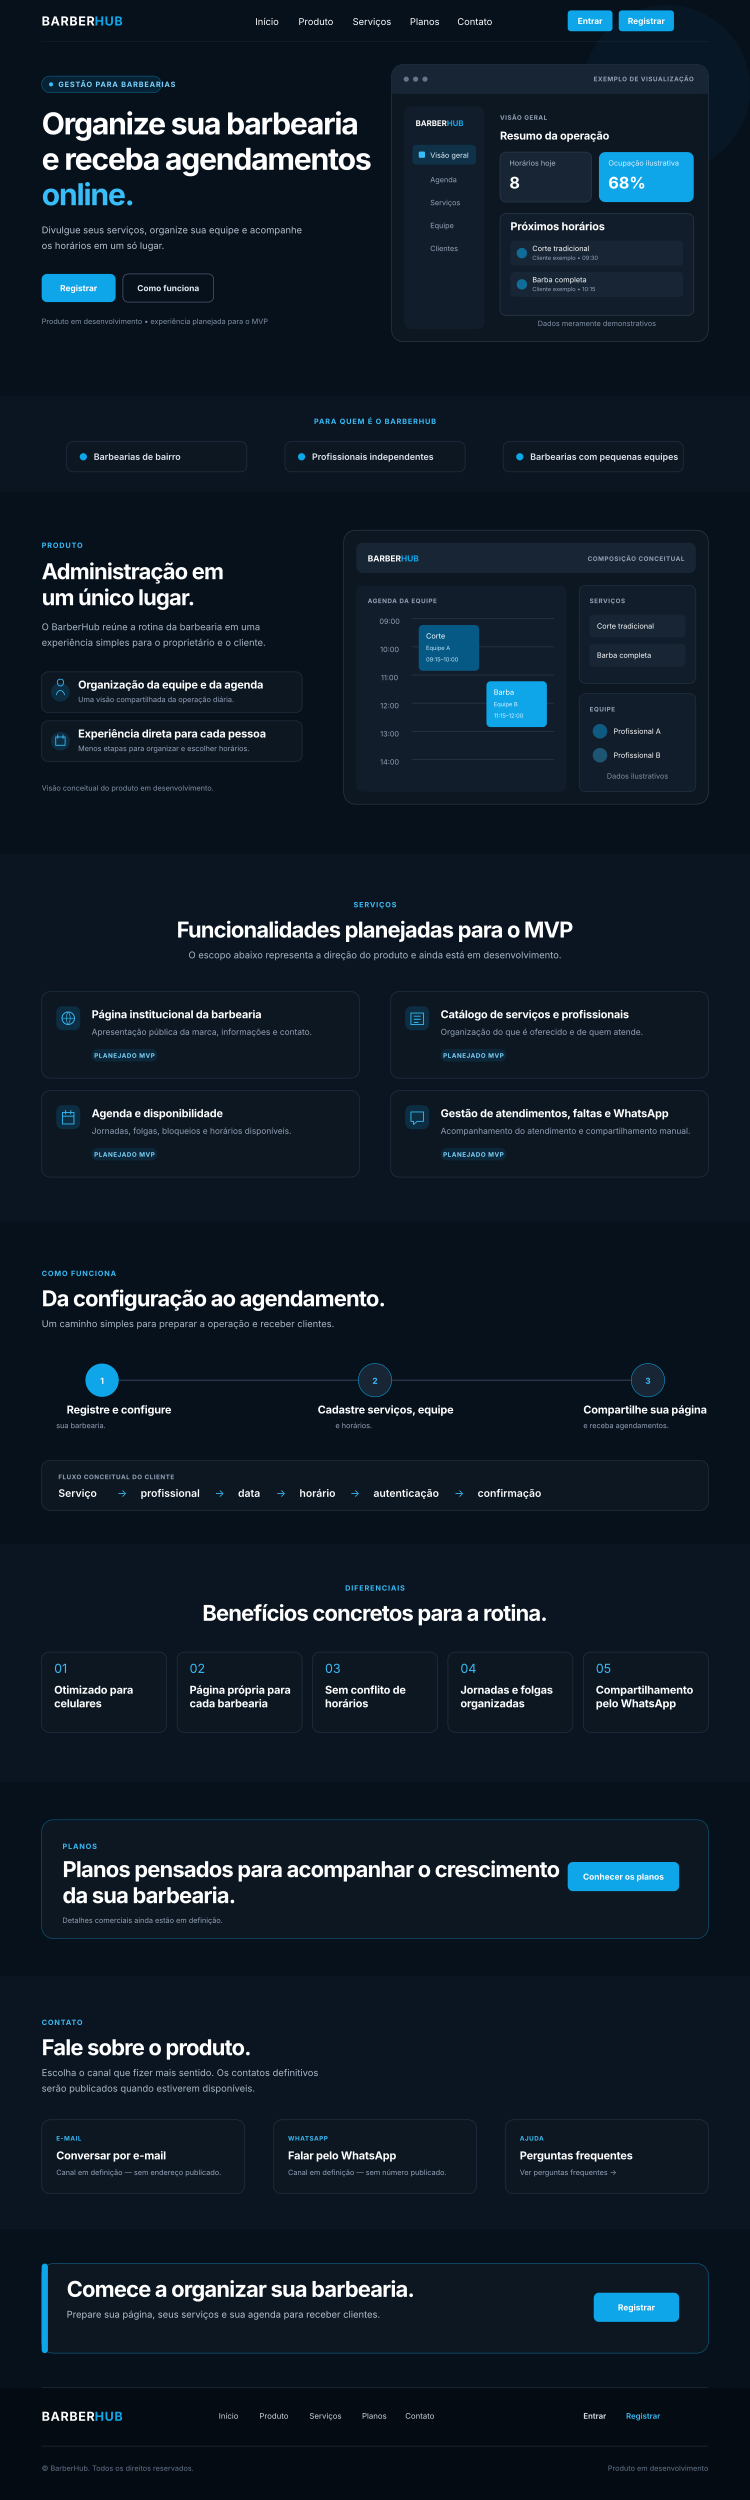
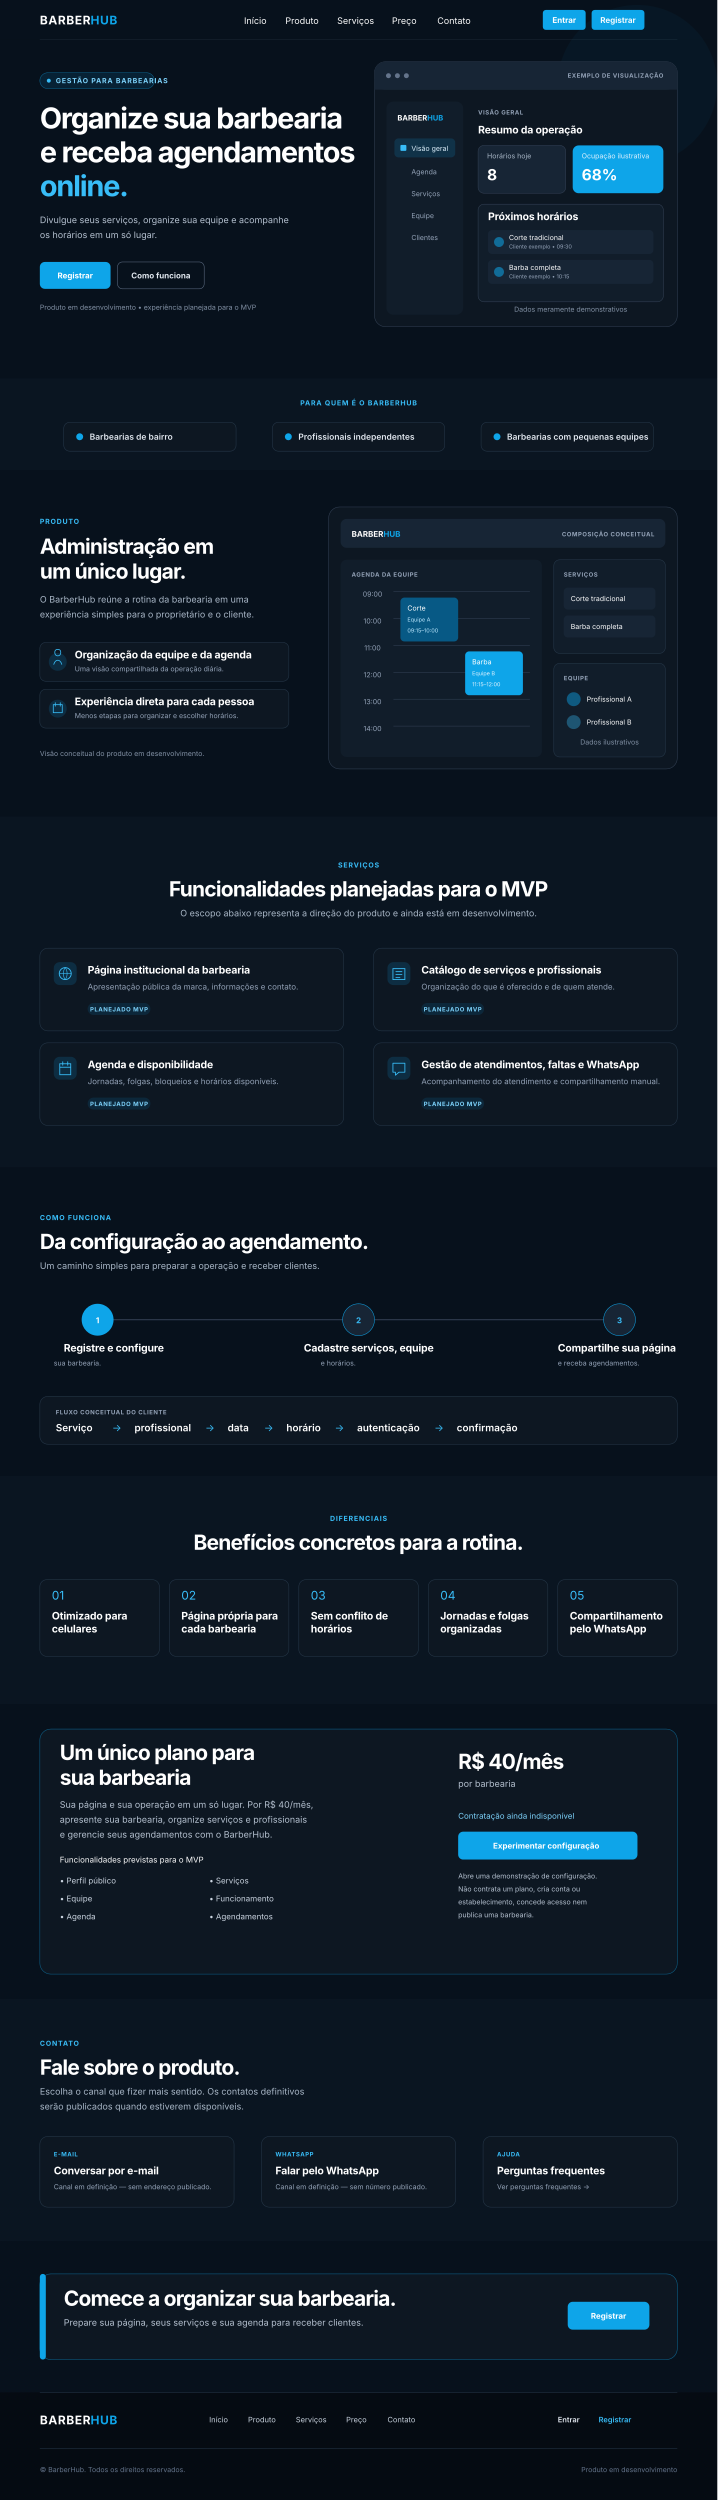
- <svg xmlns="http://www.w3.org/2000/svg" width="1440" height="4800" viewBox="0 0 1440 4800" fill="none">
+ <svg xmlns="http://www.w3.org/2000/svg" width="1440" height="5020" viewBox="0 0 1440 5020" fill="none">
  <defs>
    <style>
      .font { font-family: Geist, Inter, Arial, sans-serif; }
      .eyebrow { font-family: Geist, Inter, Arial, sans-serif; font-size: 14px; font-weight: 650; letter-spacing: 1.6px; }
      .h1 { font-family: Geist, Inter, Arial, sans-serif; font-size: 58px; font-weight: 720; letter-spacing: -2.4px; }
      .h2 { font-family: Geist, Inter, Arial, sans-serif; font-size: 42px; font-weight: 700; letter-spacing: -1.5px; }
      .h3 { font-family: Geist, Inter, Arial, sans-serif; font-size: 21px; font-weight: 650; letter-spacing: -0.3px; }
      .body { font-family: Geist, Inter, Arial, sans-serif; font-size: 18px; font-weight: 400; }
      .body16 { font-family: Geist, Inter, Arial, sans-serif; font-size: 16px; font-weight: 400; }
      .small { font-family: Geist, Inter, Arial, sans-serif; font-size: 14px; font-weight: 400; }
      .label { font-family: Geist, Inter, Arial, sans-serif; font-size: 12px; font-weight: 650; letter-spacing: 1px; }
      .button { font-family: Geist, Inter, Arial, sans-serif; font-size: 16px; font-weight: 650; }
    </style>
  </defs>
-   <rect width="1440" height="4800" fill="#07111C" />
+   <rect width="1440" height="5020" fill="#07111C" />
  <g id="header" data-name="Header público">
    <rect width="1440" height="80" fill="#07111C" />
    <line x1="80" y1="79.5" x2="1360" y2="79.5" stroke="#334155" stroke-opacity="0.55" />
    <g id="header-brand" data-name="BARBERHUB">
      <text x="80" y="49" class="font" font-size="24" font-weight="700" letter-spacing="1.2" fill="white">BARBER<tspan fill="#0EA5E9">HUB</tspan>
      </text>
    </g>
    <g id="header-navigation" data-name="Navegação principal" class="font" font-size="18" fill="white">
-       <text x="490" y="48">Início</text>
-       <text x="573" y="48">Produto</text>
-       <text x="677" y="48">Serviços</text>
-       <text x="787" y="48">Planos</text>
-       <text x="878" y="48">Contato</text>
+       <a href="#inicio">
+         <text x="490" y="48">Início</text>
+       </a>
+       <a href="#produto">
+         <text x="573" y="48">Produto</text>
+       </a>
+       <a href="#servicos">
+         <text x="677" y="48">Serviços</text>
+       </a>
+       <a href="#preco">
+         <text x="787" y="48">Preço</text>
+       </a>
+       <a href="#contato">
+         <text x="878" y="48">Contato</text>
+       </a>
    </g>
    <g id="header-auth-actions" data-name="Ações de autenticação">
      <rect x="1090" y="20" width="86" height="40" rx="6" fill="#0EA5E9" />
      <text x="1133" y="46" text-anchor="middle" class="button" fill="white">Entrar</text>
      <rect x="1188" y="20" width="106" height="40" rx="6" fill="#0EA5E9" />
      <text x="1241" y="46" text-anchor="middle" class="button" fill="white">Registrar</text>
    </g>
  </g>
  <g id="inicio" data-name="Início">
    <rect y="80" width="1440" height="680" fill="#07111C" />
    <circle cx="1280" cy="170" r="160" fill="#0EA5E9" fill-opacity="0.045" />
    <circle cx="1160" cy="310" r="150" fill="#38BDF8" fill-opacity="0.035" />
    <g id="inicio-conteudo" data-name="Conteúdo do hero">
      <rect x="80" y="146" width="230" height="32" rx="16" fill="#0EA5E9" fill-opacity="0.12" stroke="#0EA5E9" stroke-opacity="0.55" />
      <circle cx="98" cy="162" r="4" fill="#38BDF8" />
      <text x="112" y="167" class="eyebrow" font-size="12" fill="#7DD3FC">GESTÃO PARA BARBEARIAS</text>
      <text x="80" y="258" class="h1" fill="white">Organize sua barbearia</text>
      <text x="80" y="326" class="h1" fill="white">e receba agendamentos</text>
      <text x="80" y="394" class="h1" fill="#38BDF8">online.</text>
      <text x="80" y="448" class="body" fill="#B6C2D1">Divulgue seus serviços, organize sua equipe e acompanhe</text>
      <text x="80" y="478" class="body" fill="#B6C2D1">os horários em um só lugar.</text>
      <g id="inicio-acao-registrar" data-name="Registrar — /register">
        <rect x="80" y="526" width="142" height="54" rx="10" fill="#0EA5E9" />
        <text x="151" y="559" text-anchor="middle" class="button" fill="white">Registrar</text>
      </g>
      <g id="inicio-acao-como-funciona" data-name="Como funciona — #como-funciona">
        <rect x="236" y="526" width="174" height="54" rx="10" stroke="#64748B" />
        <text x="323" y="559" text-anchor="middle" class="button" fill="#E2E8F0">Como funciona</text>
      </g>
      <text x="80" y="622" class="small" fill="#8291A5">Produto em desenvolvimento • experiência planejada para o MVP</text>
    </g>
    <g id="inicio-painel-exemplo" data-name="Exemplo de visualização do painel">
      <rect x="752" y="124" width="608" height="532" rx="22" fill="#0D1722" stroke="#334155" />
      <rect x="752" y="124" width="608" height="56" rx="22" fill="#172535" />
      <path d="M752 158H1360V180H752V158Z" fill="#172535" />
      <circle cx="780" cy="152" r="5" fill="#64748B" />
      <circle cx="798" cy="152" r="5" fill="#64748B" />
      <circle cx="816" cy="152" r="5" fill="#64748B" />
      <text x="1332" y="156" text-anchor="end" class="label" fill="#94A3B8">EXEMPLO DE VISUALIZAÇÃO</text>
      <rect x="776" y="204" width="154" height="428" rx="14" fill="#111D2A" />
      <text x="798" y="242" class="font" font-size="15" font-weight="700" fill="white">BARBER<tspan fill="#0EA5E9">HUB</tspan>
      </text>
      <rect x="792" y="278" width="122" height="38" rx="8" fill="#0EA5E9" fill-opacity="0.16" />
      <rect x="804" y="291" width="12" height="12" rx="2" fill="#38BDF8" />
      <text x="826" y="303" class="small" fill="#E0F2FE">Visão geral</text>
      <text x="826" y="350" class="small" fill="#94A3B8">Agenda</text>
-       <text x="826" y="394" class="small" fill="#94A3B8">Serviços</text>
+       <a href="#servicos">
+         <text x="826" y="394" class="small" fill="#94A3B8">Serviços</text>
+       </a>
      <text x="826" y="438" class="small" fill="#94A3B8">Equipe</text>
      <text x="826" y="482" class="small" fill="#94A3B8">Clientes</text>
      <text x="960" y="230" class="label" fill="#94A3B8">VISÃO GERAL</text>
      <text x="960" y="268" class="h3" fill="white">Resumo da operação</text>
      <rect x="960" y="292" width="176" height="96" rx="12" fill="#172535" stroke="#334155" />
      <text x="978" y="318" class="small" fill="#AAB8C8">Horários hoje</text>
      <text x="978" y="362" class="font" font-size="31" font-weight="700" fill="white">8</text>
      <rect x="1150" y="292" width="182" height="96" rx="12" fill="#0EA5E9" />
      <text x="1168" y="318" class="small" fill="#E0F2FE">Ocupação ilustrativa</text>
      <text x="1168" y="362" class="font" font-size="31" font-weight="700" fill="white">68%</text>
      <rect x="960" y="410" width="372" height="196" rx="12" fill="#111D2A" stroke="#334155" />
      <text x="980" y="442" class="h3" font-size="18" fill="white">Próximos horários</text>
      <rect x="980" y="462" width="332" height="48" rx="8" fill="#172535" />
      <circle cx="1002" cy="486" r="10" fill="#0EA5E9" fill-opacity="0.55" />
      <text x="1022" y="482" class="small" fill="white">Corte tradicional</text>
      <text x="1022" y="499" class="font" font-size="11" fill="#94A3B8">Cliente exemplo • 09:30</text>
      <rect x="980" y="522" width="332" height="48" rx="8" fill="#172535" />
      <circle cx="1002" cy="546" r="10" fill="#0EA5E9" fill-opacity="0.55" />
      <text x="1022" y="542" class="small" fill="white">Barba completa</text>
      <text x="1022" y="559" class="font" font-size="11" fill="#94A3B8">Cliente exemplo • 10:15</text>
      <text x="1146" y="626" text-anchor="middle" class="small" fill="#8291A5">Dados meramente demonstrativos</text>
    </g>
  </g>
  <g id="para-quem" data-name="Para quem é o BarberHub">
    <rect y="760" width="1440" height="184" fill="#0A1521" />
    <text x="720" y="814" text-anchor="middle" class="eyebrow" fill="#38BDF8">PARA QUEM É O BARBERHUB</text>
    <g id="para-quem-itens" class="font" font-size="17" font-weight="600" fill="#E2E8F0">
      <rect x="128" y="848" width="346" height="58" rx="12" fill="#0D1722" stroke="#26384A" />
      <circle cx="160" cy="877" r="7" fill="#0EA5E9" />
      <text x="180" y="883">Barbearias de bairro</text>
      <rect x="547" y="848" width="346" height="58" rx="12" fill="#0D1722" stroke="#26384A" />
      <circle cx="579" cy="877" r="7" fill="#0EA5E9" />
      <text x="599" y="883">Profissionais independentes</text>
      <rect x="966" y="848" width="346" height="58" rx="12" fill="#0D1722" stroke="#26384A" />
      <circle cx="998" cy="877" r="7" fill="#0EA5E9" />
      <text x="1018" y="883">Barbearias com pequenas equipes</text>
    </g>
  </g>
  <g id="produto" data-name="Produto">
    <rect y="944" width="1440" height="696" fill="#07111C" />
    <g id="produto-conteudo">
      <text x="80" y="1052" class="eyebrow" fill="#38BDF8">PRODUTO</text>
      <text x="80" y="1112" class="h2" fill="white">Administração em</text>
      <text x="80" y="1162" class="h2" fill="white">um único lugar.</text>
      <text x="80" y="1210" class="body" fill="#AAB8C8">O BarberHub reúne a rotina da barbearia em uma</text>
      <text x="80" y="1240" class="body" fill="#AAB8C8">experiência simples para o proprietário e o cliente.</text>
      <g id="produto-beneficio-equipe">
        <rect x="80" y="1290" width="500" height="78" rx="12" fill="#0D1722" stroke="#26384A" />
        <circle cx="116" cy="1329" r="18" fill="#0EA5E9" fill-opacity="0.16" />
        <path d="M108 1334C111 1323 121 1323 124 1334M116 1317C120 1317 122 1314 122 1310C122 1306 120 1304 116 1304C112 1304 110 1306 110 1310C110 1314 112 1317 116 1317Z" stroke="#38BDF8" stroke-width="1.6" stroke-linecap="round" />
        <text x="150" y="1322" class="h3" font-size="18" fill="white">Organização da equipe e da agenda</text>
        <text x="150" y="1348" class="small" fill="#94A3B8">Uma visão compartilhada da operação diária.</text>
      </g>
      <g id="produto-beneficio-experiencia">
        <rect x="80" y="1384" width="500" height="78" rx="12" fill="#0D1722" stroke="#26384A" />
        <circle cx="116" cy="1423" r="18" fill="#0EA5E9" fill-opacity="0.16" />
        <path d="M107 1415H125V1431H107V1415ZM111 1411V1418M121 1411V1418" stroke="#38BDF8" stroke-width="1.6" stroke-linecap="round" />
        <text x="150" y="1416" class="h3" font-size="18" fill="white">Experiência direta para cada pessoa</text>
        <text x="150" y="1442" class="small" fill="#94A3B8">Menos etapas para organizar e escolher horários.</text>
      </g>
      <text x="80" y="1518" class="small" fill="#8291A5">Visão conceitual do produto em desenvolvimento.</text>
    </g>
    <g id="produto-composicao-interface" data-name="Composição de interface do produto">
      <rect x="660" y="1018" width="700" height="526" rx="22" fill="#0D1722" stroke="#334155" />
      <rect x="684" y="1042" width="652" height="58" rx="12" fill="#172535" />
      <text x="706" y="1078" class="font" font-size="16" font-weight="700" fill="white">BARBER<tspan fill="#0EA5E9">HUB</tspan>
      </text>
      <text x="1314" y="1077" text-anchor="end" class="label" fill="#94A3B8">COMPOSIÇÃO CONCEITUAL</text>
      <rect x="684" y="1124" width="404" height="396" rx="12" fill="#111D2A" />
      <text x="706" y="1158" class="label" fill="#94A3B8">AGENDA DA EQUIPE</text>
      <g class="small" text-anchor="middle">
        <text x="748" y="1198" fill="#94A3B8">09:00</text>
        <text x="748" y="1252" fill="#94A3B8">10:00</text>
        <text x="748" y="1306" fill="#94A3B8">11:00</text>
        <text x="748" y="1360" fill="#94A3B8">12:00</text>
        <text x="748" y="1414" fill="#94A3B8">13:00</text>
        <text x="748" y="1468" fill="#94A3B8">14:00</text>
      </g>
      <line x1="790" y1="1188" x2="1064" y2="1188" stroke="#334155" />
      <line x1="790" y1="1242" x2="1064" y2="1242" stroke="#334155" />
      <line x1="790" y1="1296" x2="1064" y2="1296" stroke="#334155" />
      <line x1="790" y1="1350" x2="1064" y2="1350" stroke="#334155" />
      <line x1="790" y1="1404" x2="1064" y2="1404" stroke="#334155" />
      <line x1="790" y1="1458" x2="1064" y2="1458" stroke="#334155" />
      <rect x="804" y="1200" width="116" height="88" rx="8" fill="#075985" />
      <text x="818" y="1226" class="small" fill="white">Corte</text>
      <text x="818" y="1248" class="font" font-size="11" fill="#BAE6FD">Equipe A</text>
      <text x="818" y="1270" class="font" font-size="11" fill="#BAE6FD">09:15–10:00</text>
      <rect x="934" y="1308" width="116" height="88" rx="8" fill="#0EA5E9" />
      <text x="948" y="1334" class="small" fill="white">Barba</text>
      <text x="948" y="1356" class="font" font-size="11" fill="#E0F2FE">Equipe B</text>
      <text x="948" y="1378" class="font" font-size="11" fill="#E0F2FE">11:15–12:00</text>
      <rect x="1112" y="1124" width="224" height="188" rx="12" fill="#111D2A" stroke="#26384A" />
      <text x="1132" y="1158" class="label" fill="#94A3B8">SERVIÇOS</text>
      <rect x="1132" y="1180" width="184" height="44" rx="8" fill="#172535" />
      <text x="1146" y="1207" class="small" fill="white">Corte tradicional</text>
      <rect x="1132" y="1236" width="184" height="44" rx="8" fill="#172535" />
      <text x="1146" y="1263" class="small" fill="white">Barba completa</text>
      <rect x="1112" y="1332" width="224" height="188" rx="12" fill="#111D2A" stroke="#26384A" />
      <text x="1132" y="1366" class="label" fill="#94A3B8">EQUIPE</text>
      <circle cx="1152" cy="1404" r="14" fill="#0EA5E9" fill-opacity="0.45" />
      <text x="1178" y="1409" class="small" fill="white">Profissional A</text>
      <circle cx="1152" cy="1450" r="14" fill="#38BDF8" fill-opacity="0.35" />
      <text x="1178" y="1455" class="small" fill="white">Profissional B</text>
      <text x="1224" y="1495" text-anchor="middle" class="small" fill="#8291A5">Dados ilustrativos</text>
    </g>
  </g>
  <g id="servicos" data-name="Serviços">
    <rect y="1640" width="1440" height="704" fill="#0A1521" />
    <text x="720" y="1742" text-anchor="middle" class="eyebrow" fill="#38BDF8">SERVIÇOS</text>
    <text x="720" y="1800" text-anchor="middle" class="h2" fill="white">Funcionalidades planejadas para o MVP</text>
    <text x="720" y="1840" text-anchor="middle" class="body" fill="#AAB8C8">O escopo abaixo representa a direção do produto e ainda está em desenvolvimento.</text>
    <g id="servico-pagina-institucional" data-name="Página institucional da barbearia">
      <rect x="80" y="1904" width="610" height="166" rx="16" fill="#0D1722" stroke="#26384A" />
      <rect x="108" y="1932" width="46" height="46" rx="12" fill="#0EA5E9" fill-opacity="0.16" />
      <circle cx="131" cy="1955" r="12" stroke="#38BDF8" stroke-width="1.8" />
      <path d="M119 1955H143M131 1943C136 1949 136 1961 131 1967M131 1943C126 1949 126 1961 131 1967" stroke="#38BDF8" stroke-width="1.2" />
      <text x="176" y="1955" class="h3" fill="white">Página institucional da barbearia</text>
      <text x="176" y="1987" class="body16" fill="#94A3B8">Apresentação pública da marca, informações e contato.</text>
      <rect x="176" y="2014" width="126" height="24" rx="12" fill="#0EA5E9" fill-opacity="0.12" />
      <text x="239" y="2031" text-anchor="middle" class="label" fill="#7DD3FC">PLANEJADO MVP</text>
    </g>
    <g id="servico-catalogo" data-name="Catálogo de serviços e profissionais">
      <rect x="750" y="1904" width="610" height="166" rx="16" fill="#0D1722" stroke="#26384A" />
      <rect x="778" y="1932" width="46" height="46" rx="12" fill="#0EA5E9" fill-opacity="0.16" />
      <path d="M789 1945H813V1967H789V1945ZM795 1951H807M795 1957H807M795 1963H803" stroke="#38BDF8" stroke-width="1.7" stroke-linecap="round" />
      <text x="846" y="1955" class="h3" fill="white">Catálogo de serviços e profissionais</text>
      <text x="846" y="1987" class="body16" fill="#94A3B8">Organização do que é oferecido e de quem atende.</text>
      <rect x="846" y="2014" width="126" height="24" rx="12" fill="#0EA5E9" fill-opacity="0.12" />
      <text x="909" y="2031" text-anchor="middle" class="label" fill="#7DD3FC">PLANEJADO MVP</text>
    </g>
    <g id="servico-agenda" data-name="Agenda e disponibilidade">
      <rect x="80" y="2094" width="610" height="166" rx="16" fill="#0D1722" stroke="#26384A" />
      <rect x="108" y="2122" width="46" height="46" rx="12" fill="#0EA5E9" fill-opacity="0.16" />
      <path d="M120 2136H142V2158H120V2136ZM120 2143H142M126 2132V2139M136 2132V2139" stroke="#38BDF8" stroke-width="1.7" stroke-linecap="round" />
      <text x="176" y="2145" class="h3" fill="white">Agenda e disponibilidade</text>
      <text x="176" y="2177" class="body16" fill="#94A3B8">Jornadas, folgas, bloqueios e horários disponíveis.</text>
      <rect x="176" y="2204" width="126" height="24" rx="12" fill="#0EA5E9" fill-opacity="0.12" />
      <text x="239" y="2221" text-anchor="middle" class="label" fill="#7DD3FC">PLANEJADO MVP</text>
    </g>
    <g id="servico-atendimentos" data-name="Gestão de atendimentos, faltas e WhatsApp">
      <rect x="750" y="2094" width="610" height="166" rx="16" fill="#0D1722" stroke="#26384A" />
      <rect x="778" y="2122" width="46" height="46" rx="12" fill="#0EA5E9" fill-opacity="0.16" />
      <path d="M789 2135H813V2153H801L794 2159V2153H789V2135Z" stroke="#38BDF8" stroke-width="1.7" stroke-linejoin="round" />
      <text x="846" y="2145" class="h3" fill="white">Gestão de atendimentos, faltas e WhatsApp</text>
      <text x="846" y="2177" class="body16" fill="#94A3B8">Acompanhamento do atendimento e compartilhamento manual.</text>
      <rect x="846" y="2204" width="126" height="24" rx="12" fill="#0EA5E9" fill-opacity="0.12" />
      <text x="909" y="2221" text-anchor="middle" class="label" fill="#7DD3FC">PLANEJADO MVP</text>
    </g>
  </g>
  <g id="como-funciona" data-name="Como funciona">
    <rect y="2344" width="1440" height="620" fill="#07111C" />
    <text x="80" y="2450" class="eyebrow" fill="#38BDF8">COMO FUNCIONA</text>
    <text x="80" y="2508" class="h2" fill="white">Da configuração ao agendamento.</text>
    <text x="80" y="2548" class="body" fill="#AAB8C8">Um caminho simples para preparar a operação e receber clientes.</text>
    <g id="como-funciona-passos">
      <line x1="196" y1="2650" x2="1244" y2="2650" stroke="#334155" stroke-width="2" />
      <g id="passo-1">
        <circle cx="196" cy="2650" r="32" fill="#0EA5E9" />
        <text x="196" y="2657" text-anchor="middle" class="button" fill="white">1</text>
        <text x="128" y="2714" class="h3" fill="white">Registre e configure</text>
        <text x="108" y="2742" class="small" fill="#94A3B8">sua barbearia.</text>
      </g>
      <g id="passo-2">
        <circle cx="720" cy="2650" r="32" fill="#172535" stroke="#0EA5E9" />
        <text x="720" y="2657" text-anchor="middle" class="button" fill="#38BDF8">2</text>
        <text x="610" y="2714" class="h3" fill="white">Cadastre serviços, equipe</text>
        <text x="644" y="2742" class="small" fill="#94A3B8">e horários.</text>
      </g>
      <g id="passo-3">
        <circle cx="1244" cy="2650" r="32" fill="#172535" stroke="#0EA5E9" />
        <text x="1244" y="2657" text-anchor="middle" class="button" fill="#38BDF8">3</text>
        <text x="1120" y="2714" class="h3" fill="white">Compartilhe sua página</text>
        <text x="1120" y="2742" class="small" fill="#94A3B8">e receba agendamentos.</text>
      </g>
    </g>
    <g id="fluxo-conceitual-cliente" data-name="Fluxo conceitual do cliente">
      <rect x="80" y="2804" width="1280" height="96" rx="16" fill="#0D1722" stroke="#26384A" />
      <text x="112" y="2840" class="label" fill="#94A3B8">FLUXO CONCEITUAL DO CLIENTE</text>
      <text x="112" y="2874" class="font" font-size="20" font-weight="600" fill="white">Serviço</text>
      <text x="225" y="2874" class="font" font-size="20" fill="#38BDF8">→</text>
      <text x="270" y="2874" class="font" font-size="20" font-weight="600" fill="white">profissional</text>
      <text x="412" y="2874" class="font" font-size="20" fill="#38BDF8">→</text>
      <text x="457" y="2874" class="font" font-size="20" font-weight="600" fill="white">data</text>
      <text x="530" y="2874" class="font" font-size="20" fill="#38BDF8">→</text>
      <text x="575" y="2874" class="font" font-size="20" font-weight="600" fill="white">horário</text>
      <text x="672" y="2874" class="font" font-size="20" fill="#38BDF8">→</text>
      <text x="717" y="2874" class="font" font-size="20" font-weight="600" fill="white">autenticação</text>
      <text x="872" y="2874" class="font" font-size="20" fill="#38BDF8">→</text>
      <text x="917" y="2874" class="font" font-size="20" font-weight="600" fill="white">confirmação</text>
    </g>
  </g>
  <g id="diferenciais" data-name="Diferenciais">
    <rect y="2964" width="1440" height="458" fill="#0A1521" />
    <text x="720" y="3054" text-anchor="middle" class="eyebrow" fill="#38BDF8">DIFERENCIAIS</text>
    <text x="720" y="3112" text-anchor="middle" class="h2" fill="white">Benefícios concretos para a rotina.</text>
    <g id="diferenciais-lista">
      <g>
        <rect x="80" y="3172" width="240" height="154" rx="14" fill="#0D1722" stroke="#26384A" />
        <text x="104" y="3212" class="font" font-size="24" fill="#38BDF8">01</text>
        <text x="104" y="3252" class="h3" font-size="18" fill="white">Otimizado para</text>
        <text x="104" y="3278" class="h3" font-size="18" fill="white">celulares</text>
      </g>
      <g>
        <rect x="340" y="3172" width="240" height="154" rx="14" fill="#0D1722" stroke="#26384A" />
        <text x="364" y="3212" class="font" font-size="24" fill="#38BDF8">02</text>
        <text x="364" y="3252" class="h3" font-size="18" fill="white">Página própria para</text>
        <text x="364" y="3278" class="h3" font-size="18" fill="white">cada barbearia</text>
      </g>
      <g>
        <rect x="600" y="3172" width="240" height="154" rx="14" fill="#0D1722" stroke="#26384A" />
        <text x="624" y="3212" class="font" font-size="24" fill="#38BDF8">03</text>
        <text x="624" y="3252" class="h3" font-size="18" fill="white">Sem conflito de</text>
        <text x="624" y="3278" class="h3" font-size="18" fill="white">horários</text>
      </g>
      <g>
        <rect x="860" y="3172" width="240" height="154" rx="14" fill="#0D1722" stroke="#26384A" />
        <text x="884" y="3212" class="font" font-size="24" fill="#38BDF8">04</text>
        <text x="884" y="3252" class="h3" font-size="18" fill="white">Jornadas e folgas</text>
        <text x="884" y="3278" class="h3" font-size="18" fill="white">organizadas</text>
      </g>
      <g>
        <rect x="1120" y="3172" width="240" height="154" rx="14" fill="#0D1722" stroke="#26384A" />
        <text x="1144" y="3212" class="font" font-size="24" fill="#38BDF8">05</text>
        <text x="1144" y="3252" class="h3" font-size="18" fill="white">Compartilhamento</text>
        <text x="1144" y="3278" class="h3" font-size="18" fill="white">pelo WhatsApp</text>
      </g>
    </g>
  </g>
-   <g id="planos" data-name="Planos">
-     <rect y="3422" width="1440" height="372" fill="#07111C" />
-     <rect x="80" y="3494" width="1280" height="228" rx="22" fill="#0D1722" stroke="#0EA5E9" stroke-opacity="0.55" />
-     <text x="120" y="3550" class="eyebrow" fill="#38BDF8">PLANOS</text>
-     <text x="120" y="3604" class="h2" fill="white">Planos pensados para acompanhar o crescimento</text>
-     <text x="120" y="3654" class="h2" fill="white">da sua barbearia.</text>
-     <text x="120" y="3692" class="small" fill="#94A3B8">Detalhes comerciais ainda estão em definição.</text>
-     <rect x="1090" y="3575" width="214" height="56" rx="10" fill="#0EA5E9" />
-     <text x="1197" y="3609" text-anchor="middle" class="button" fill="white">Conhecer os planos</text>
-   </g>
-   <g id="contato" data-name="Contato">
-     <rect y="3794" width="1440" height="486" fill="#0A1521" />
-     <text x="80" y="3888" class="eyebrow" fill="#38BDF8">CONTATO</text>
-     <text x="80" y="3946" class="h2" fill="white">Fale sobre o produto.</text>
-     <text x="80" y="3986" class="body" fill="#AAB8C8">Escolha o canal que fizer mais sentido. Os contatos definitivos</text>
-     <text x="80" y="4016" class="body" fill="#AAB8C8">serão publicados quando estiverem disponíveis.</text>
-     <g id="contato-email" data-name="E-mail — canal conceitual">
-       <rect x="80" y="4070" width="390" height="142" rx="16" fill="#0D1722" stroke="#26384A" />
-       <text x="108" y="4110" class="label" fill="#38BDF8">E-MAIL</text>
-       <text x="108" y="4146" class="h3" fill="white">Conversar por e-mail</text>
-       <text x="108" y="4176" class="small" fill="#94A3B8">Canal em definição — sem endereço publicado.</text>
-     </g>
-     <g id="contato-whatsapp" data-name="WhatsApp — canal conceitual">
-       <rect x="525" y="4070" width="390" height="142" rx="16" fill="#0D1722" stroke="#26384A" />
-       <text x="553" y="4110" class="label" fill="#38BDF8">WHATSAPP</text>
-       <text x="553" y="4146" class="h3" fill="white">Falar pelo WhatsApp</text>
-       <text x="553" y="4176" class="small" fill="#94A3B8">Canal em definição — sem número publicado.</text>
-     </g>
-     <g id="contato-faq" data-name="Perguntas frequentes">
-       <rect x="970" y="4070" width="390" height="142" rx="16" fill="#0D1722" stroke="#26384A" />
-       <text x="998" y="4110" class="label" fill="#38BDF8">AJUDA</text>
-       <text x="998" y="4146" class="h3" fill="white">Perguntas frequentes</text>
-       <text x="998" y="4176" class="small" fill="#94A3B8">Ver perguntas frequentes →</text>
-     </g>
-   </g>
-   <g id="cta-final" data-name="CTA final">
-     <rect y="4280" width="1440" height="304" fill="#07111C" />
-     <rect x="80" y="4346" width="1280" height="172" rx="22" fill="#0D1722" stroke="#0EA5E9" stroke-opacity="0.6" />
-     <rect x="80" y="4346" width="12" height="172" rx="6" fill="#0EA5E9" />
-     <text x="128" y="4410" class="h2" font-size="38" fill="white">Comece a organizar sua barbearia.</text>
-     <text x="128" y="4450" class="body" fill="#B6C2D1">Prepare sua página, seus serviços e sua agenda para receber clientes.</text>
-     <rect x="1140" y="4402" width="164" height="56" rx="10" fill="#0EA5E9" />
-     <text x="1222" y="4436" text-anchor="middle" class="button" fill="white">Registrar</text>
-   </g>
-   <g id="footer" data-name="Footer">
-     <rect y="4584" width="1440" height="216" fill="#050B12" />
-     <line x1="80" y1="4584.5" x2="1360" y2="4584.5" stroke="#26384A" />
-     <text x="80" y="4648" class="font" font-size="24" font-weight="700" letter-spacing="1.2" fill="white">BARBER<tspan fill="#0EA5E9">HUB</tspan>
-     </text>
-     <g id="footer-navigation" class="font" font-size="15" fill="#CBD5E1">
-       <text x="420" y="4644">Início</text>
-       <text x="498" y="4644">Produto</text>
-       <text x="594" y="4644">Serviços</text>
-       <text x="695" y="4644">Planos</text>
-       <text x="778" y="4644">Contato</text>
-     </g>
-     <g id="footer-auth" class="font" font-size="15" font-weight="600">
-       <text x="1120" y="4644" fill="#E2E8F0">Entrar</text>
-       <text x="1202" y="4644" fill="#38BDF8">Registrar</text>
-     </g>
-     <line x1="80" y1="4696.5" x2="1360" y2="4696.5" stroke="#26384A" />
-     <text x="80" y="4744" class="small" fill="#64748B">© BarberHub. Todos os direitos reservados.</text>
-     <text x="1360" y="4744" text-anchor="end" class="small" fill="#64748B">Produto em desenvolvimento</text>
+   <g id="preco" data-name="Preço aprovado — contratação indisponível">
+     <rect y="3422" width="1440" height="592" fill="#07111C" />
+     <rect x="80" y="3472" width="1280" height="492" rx="22" fill="#0D1722" stroke="#0EA5E9" stroke-opacity="0.55" />
+     <text x="120" y="3534" class="h2" fill="white">Um único plano para</text>
+     <text x="120" y="3584" class="h2" fill="white">sua barbearia</text>
+     <text x="120" y="3630" class="body" fill="#B6C2D1">Sua página e sua operação em um só lugar. Por R$ 40/mês,</text>
+     <text x="120" y="3660" class="body" fill="#B6C2D1">apresente sua barbearia, organize serviços e profissionais</text>
+     <text x="120" y="3690" class="body" fill="#B6C2D1">e gerencie seus agendamentos com o BarberHub.</text>
+     <text x="120" y="3740" class="body16" fill="white">Funcionalidades previstas para o MVP</text>
+     <text x="120" y="3782" class="body16" fill="#CBD5E1">• Perfil público</text>
+     <text x="420" y="3782" class="body16" fill="#CBD5E1">• Serviços</text>
+     <text x="120" y="3818" class="body16" fill="#CBD5E1">• Equipe</text>
+     <text x="420" y="3818" class="body16" fill="#CBD5E1">• Funcionamento</text>
+     <text x="120" y="3854" class="body16" fill="#CBD5E1">• Agenda</text>
+     <text x="420" y="3854" class="body16" fill="#CBD5E1">• Agendamentos</text>
+     <text x="920" y="3552" class="h2" fill="white">R$ 40/mês</text>
+     <text x="920" y="3588" class="body" fill="#B6C2D1">por barbearia</text>
+     <text x="920" y="3652" class="body16" fill="#7DD3FC">Contratação ainda indisponível</text>
+     <a href="/onboarding/barbearia">
+       <rect x="920" y="3678" width="360" height="56" rx="10" fill="#0EA5E9" />
+       <text x="990" y="3712" class="button" fill="white">Experimentar configuração</text>
+     </a>
+     <text x="920" y="3772" class="small" fill="#B6C2D1">Abre uma demonstração de configuração.</text>
+     <text x="920" y="3798" class="small" fill="#B6C2D1">Não contrata um plano, cria conta ou</text>
+     <text x="920" y="3824" class="small" fill="#B6C2D1">estabelecimento, concede acesso nem</text>
+     <text x="920" y="3850" class="small" fill="#B6C2D1">publica uma barbearia.</text>
+   </g>
+   <g transform="translate(0 220)">
+     <g id="contato" data-name="Contato">
+       <rect y="3794" width="1440" height="486" fill="#0A1521" />
+       <text x="80" y="3888" class="eyebrow" fill="#38BDF8">CONTATO</text>
+       <text x="80" y="3946" class="h2" fill="white">Fale sobre o produto.</text>
+       <text x="80" y="3986" class="body" fill="#AAB8C8">Escolha o canal que fizer mais sentido. Os contatos definitivos</text>
+       <text x="80" y="4016" class="body" fill="#AAB8C8">serão publicados quando estiverem disponíveis.</text>
+       <g id="contato-email" data-name="E-mail — canal conceitual">
+         <rect x="80" y="4070" width="390" height="142" rx="16" fill="#0D1722" stroke="#26384A" />
+         <text x="108" y="4110" class="label" fill="#38BDF8">E-MAIL</text>
+         <text x="108" y="4146" class="h3" fill="white">Conversar por e-mail</text>
+         <text x="108" y="4176" class="small" fill="#94A3B8">Canal em definição — sem endereço publicado.</text>
+       </g>
+       <g id="contato-whatsapp" data-name="WhatsApp — canal conceitual">
+         <rect x="525" y="4070" width="390" height="142" rx="16" fill="#0D1722" stroke="#26384A" />
+         <text x="553" y="4110" class="label" fill="#38BDF8">WHATSAPP</text>
+         <text x="553" y="4146" class="h3" fill="white">Falar pelo WhatsApp</text>
+         <text x="553" y="4176" class="small" fill="#94A3B8">Canal em definição — sem número publicado.</text>
+       </g>
+       <g id="contato-faq" data-name="Perguntas frequentes">
+         <rect x="970" y="4070" width="390" height="142" rx="16" fill="#0D1722" stroke="#26384A" />
+         <text x="998" y="4110" class="label" fill="#38BDF8">AJUDA</text>
+         <text x="998" y="4146" class="h3" fill="white">Perguntas frequentes</text>
+         <text x="998" y="4176" class="small" fill="#94A3B8">Ver perguntas frequentes →</text>
+       </g>
+     </g>
+     <g id="cta-final" data-name="CTA final">
+       <rect y="4280" width="1440" height="304" fill="#07111C" />
+       <rect x="80" y="4346" width="1280" height="172" rx="22" fill="#0D1722" stroke="#0EA5E9" stroke-opacity="0.6" />
+       <rect x="80" y="4346" width="12" height="172" rx="6" fill="#0EA5E9" />
+       <text x="128" y="4410" class="h2" font-size="38" fill="white">Comece a organizar sua barbearia.</text>
+       <text x="128" y="4450" class="body" fill="#B6C2D1">Prepare sua página, seus serviços e sua agenda para receber clientes.</text>
+       <rect x="1140" y="4402" width="164" height="56" rx="10" fill="#0EA5E9" />
+       <text x="1222" y="4436" text-anchor="middle" class="button" fill="white">Registrar</text>
+     </g>
+     <g id="footer" data-name="Footer">
+       <rect y="4584" width="1440" height="216" fill="#050B12" />
+       <line x1="80" y1="4584.5" x2="1360" y2="4584.5" stroke="#26384A" />
+       <text x="80" y="4648" class="font" font-size="24" font-weight="700" letter-spacing="1.2" fill="white">BARBER<tspan fill="#0EA5E9">HUB</tspan>
+       </text>
+       <g id="footer-navigation" class="font" font-size="15" fill="#CBD5E1">
+         <a href="#inicio">
+           <text x="420" y="4644">Início</text>
+         </a>
+         <a href="#produto">
+           <text x="498" y="4644">Produto</text>
+         </a>
+         <a href="#servicos">
+           <text x="594" y="4644">Serviços</text>
+         </a>
+         <a href="#preco">
+           <text x="695" y="4644">Preço</text>
+         </a>
+         <a href="#contato">
+           <text x="778" y="4644">Contato</text>
+         </a>
+       </g>
+       <g id="footer-auth" class="font" font-size="15" font-weight="600">
+         <text x="1120" y="4644" fill="#E2E8F0">Entrar</text>
+         <text x="1202" y="4644" fill="#38BDF8">Registrar</text>
+       </g>
+       <line x1="80" y1="4696.5" x2="1360" y2="4696.5" stroke="#26384A" />
+       <text x="80" y="4744" class="small" fill="#64748B">© BarberHub. Todos os direitos reservados.</text>
+       <text x="1360" y="4744" text-anchor="end" class="small" fill="#64748B">Produto em desenvolvimento</text>
+     </g>
  </g>
</svg>
